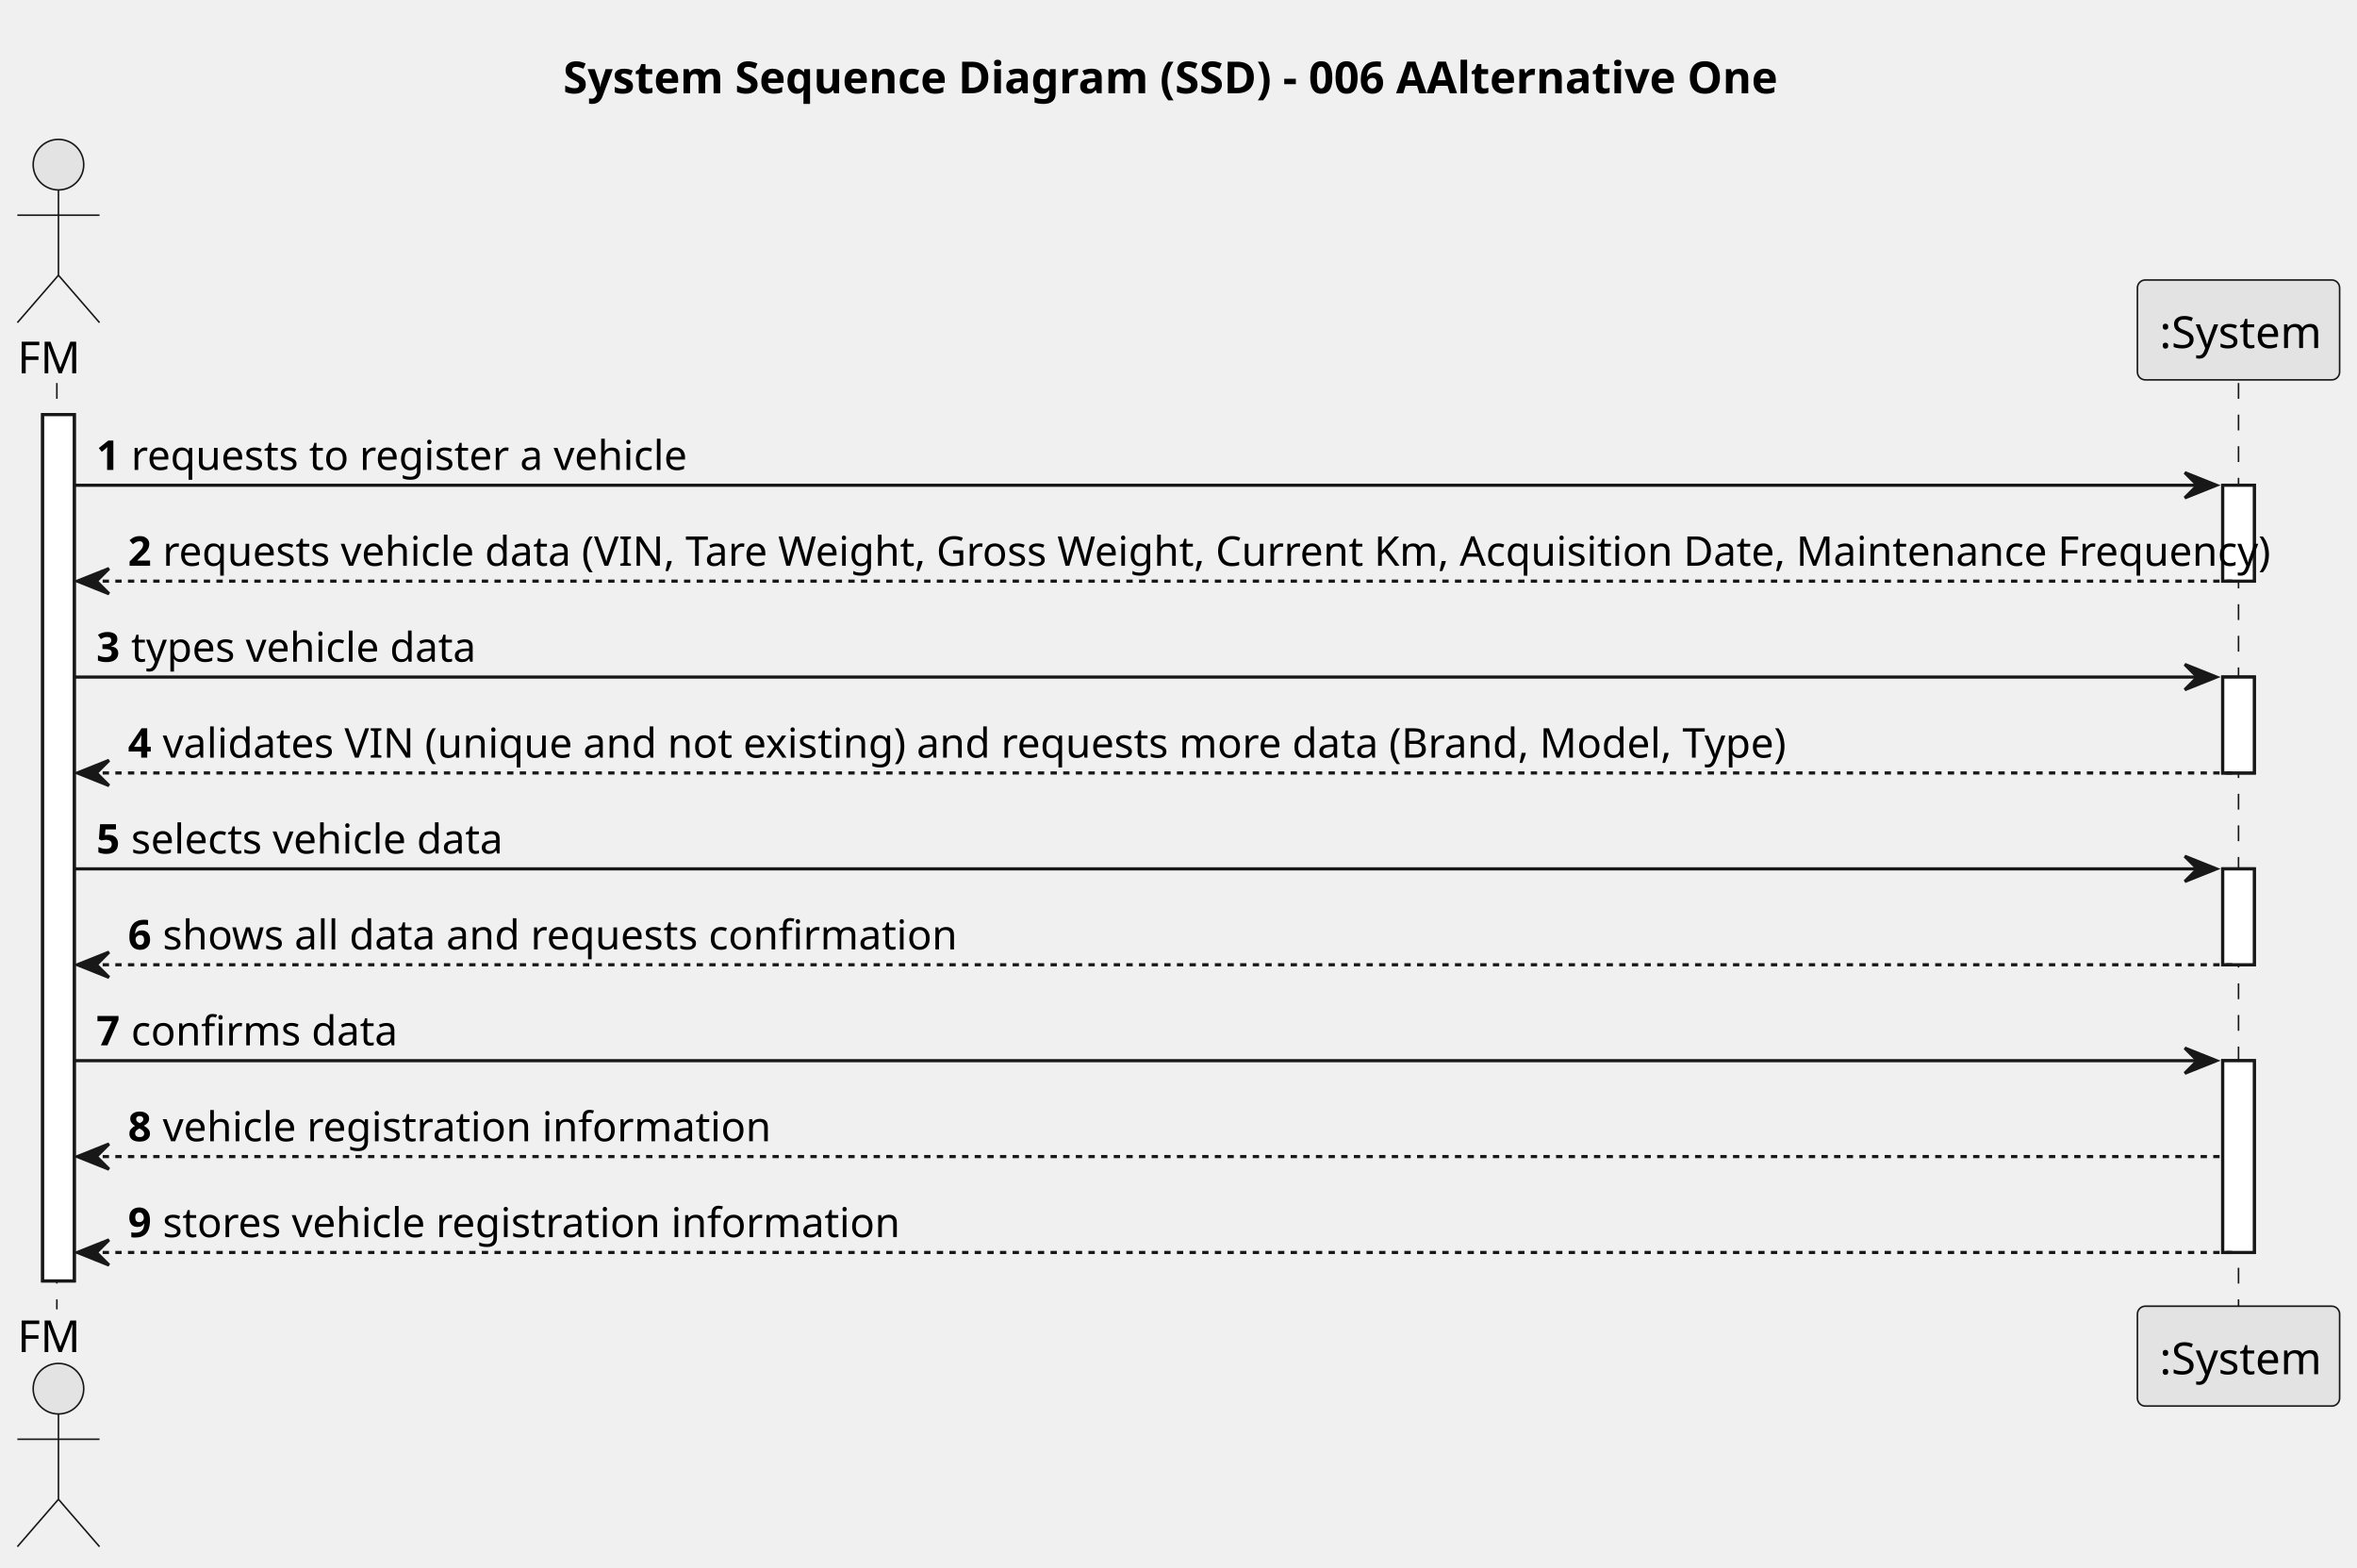
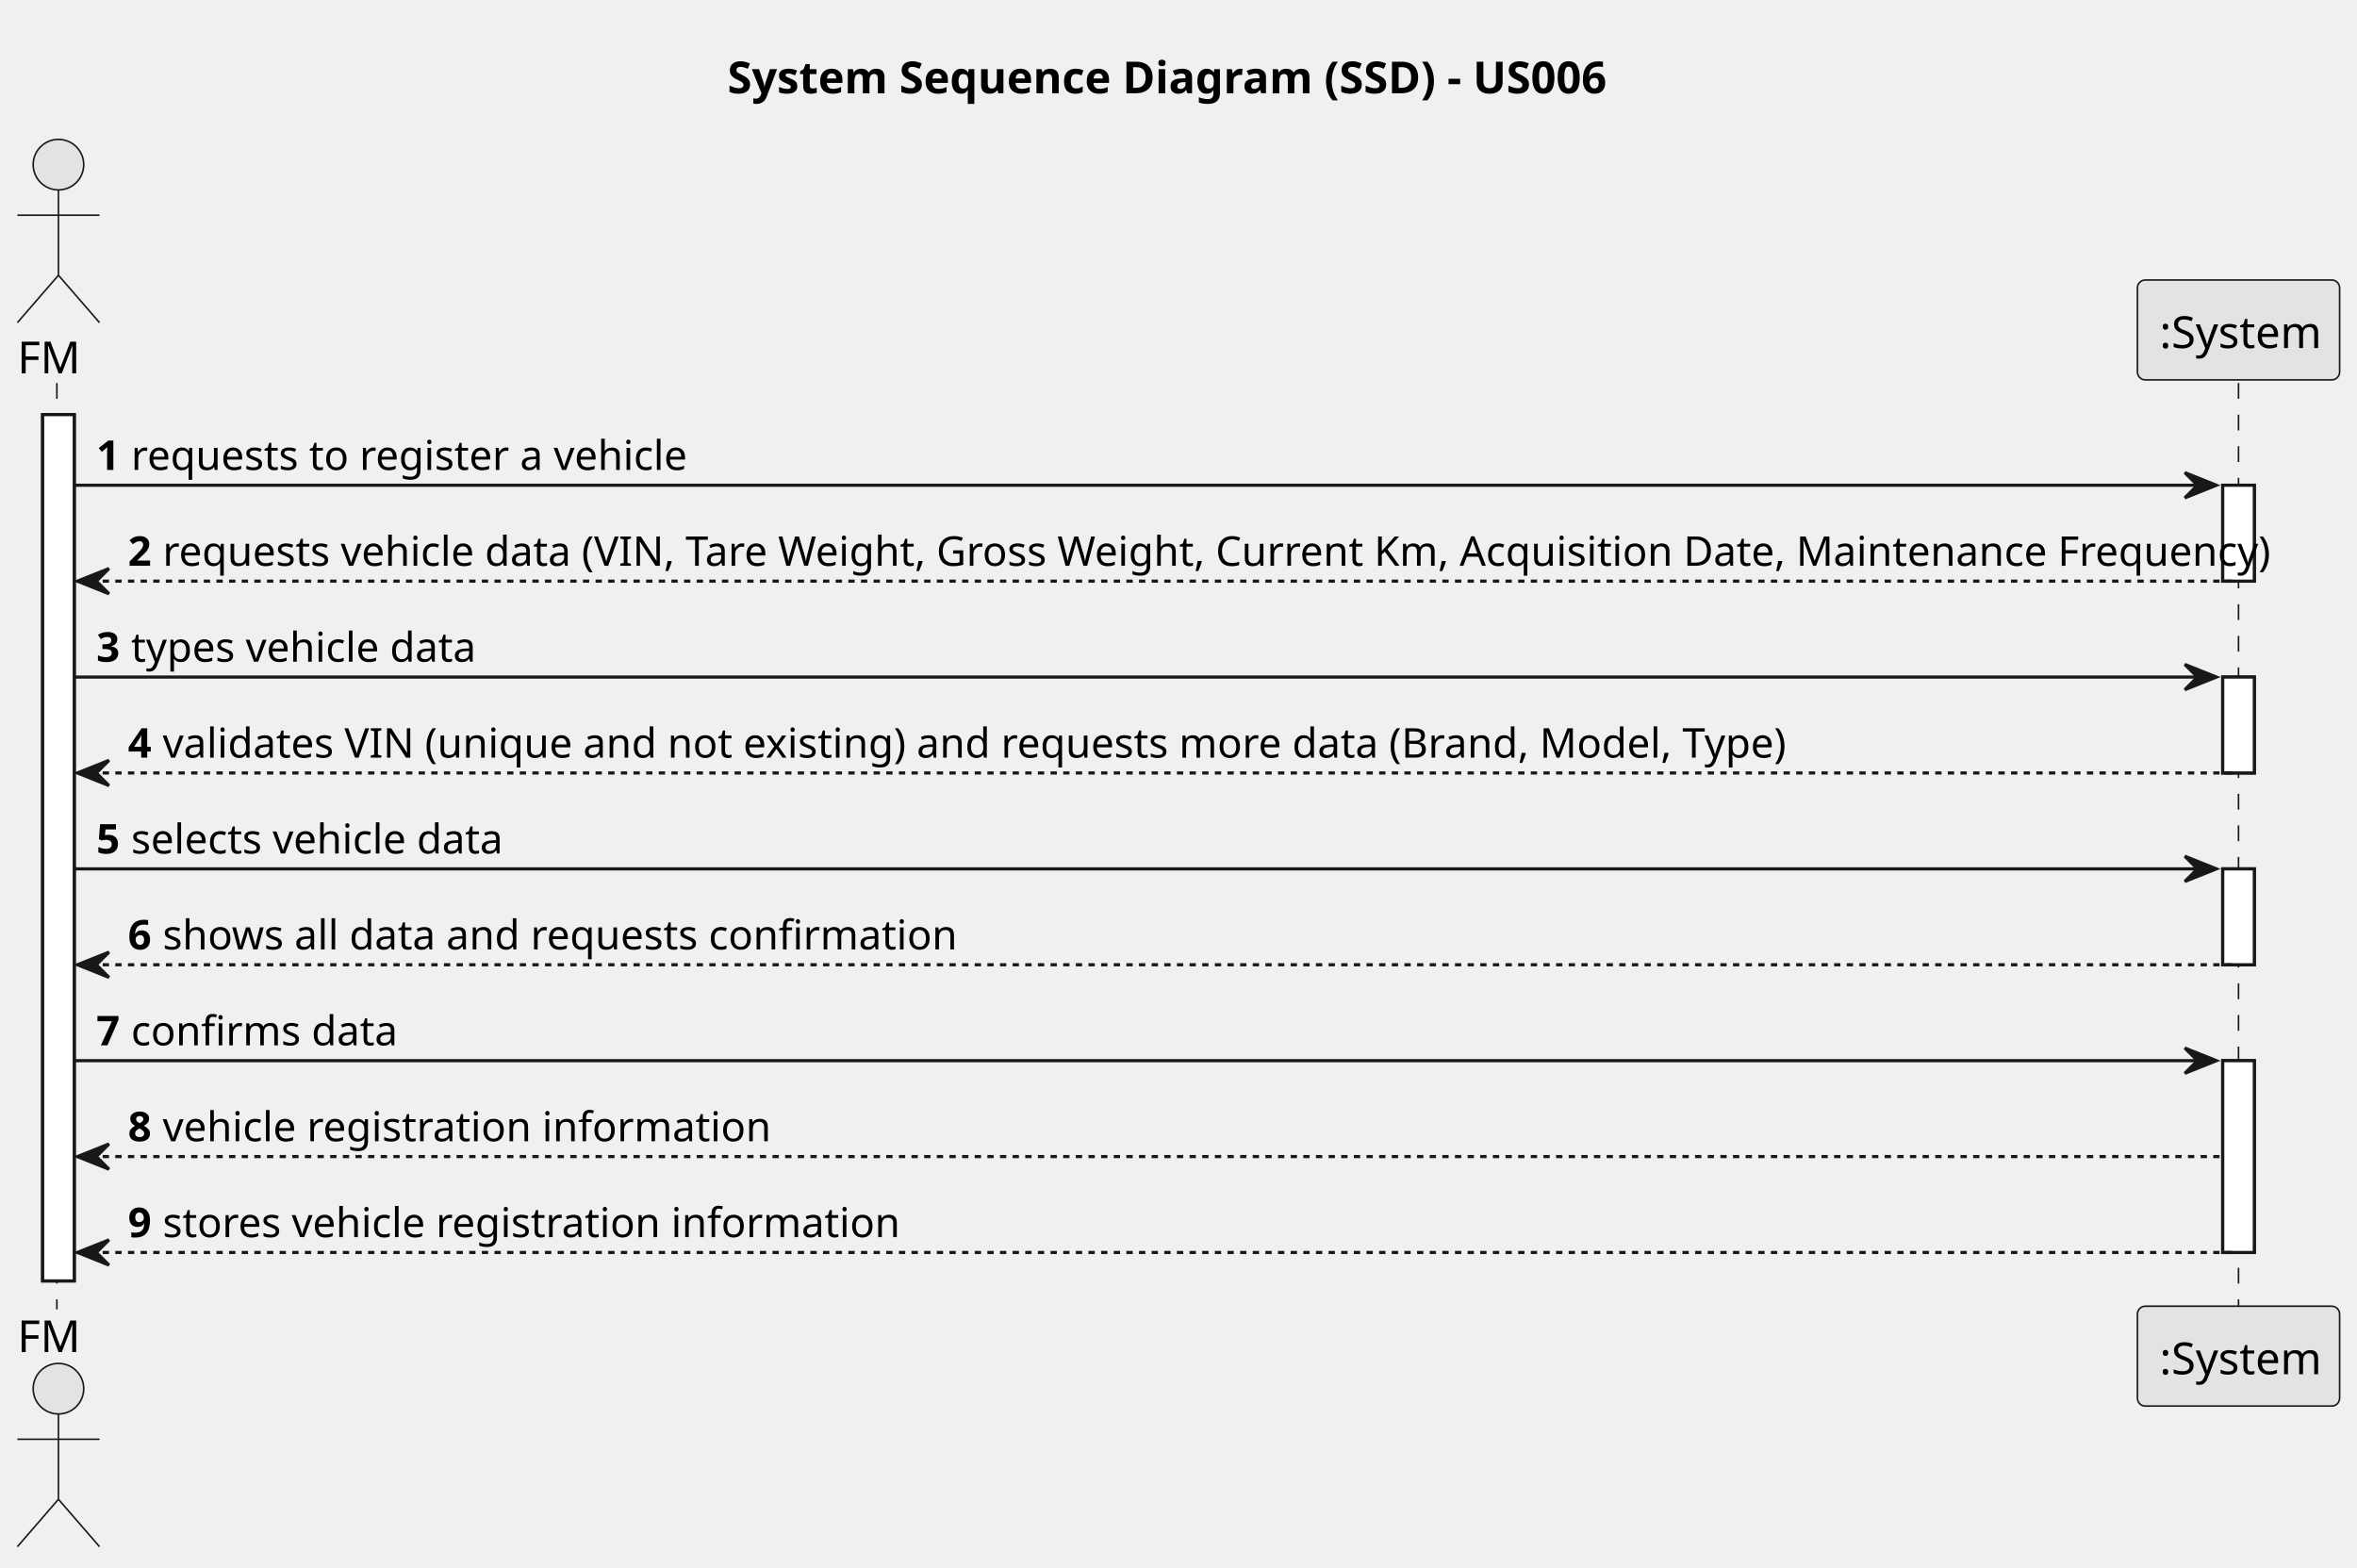
<svg xmlns="http://www.w3.org/2000/svg" contentStyleType="text/css" height="496px" preserveAspectRatio="none" style="width:746px;height:496px;background:#FFFFFF;" version="1.1" viewBox="0 0 746 496" width="746px" zoomAndPan="magnify">
  <defs />
  <g>
-     <text fill="#000000" font-family="sans-serif" font-size="14" font-weight="bold" lengthAdjust="spacing" textLength="388" x="178.25" y="29.533">System Sequence Diagram (SSD) - 006 AAlternative One</text>
+     <text fill="#000000" font-family="sans-serif" font-size="14" font-weight="bold" lengthAdjust="spacing" textLength="284" x="230.25" y="29.533">System Sequence Diagram (SSD) - US006</text>
    <rect fill="#FFFFFF" height="274.164" style="stroke:#181818;stroke-width:1.0;" width="10" x="13.5" y="131.219" />
    <rect fill="#FFFFFF" height="30.352" style="stroke:#181818;stroke-width:1.0;" width="10" x="703.5" y="153.57" />
    <rect fill="#FFFFFF" height="30.352" style="stroke:#181818;stroke-width:1.0;" width="10" x="703.5" y="214.273" />
    <rect fill="#FFFFFF" height="30.352" style="stroke:#181818;stroke-width:1.0;" width="10" x="703.5" y="274.977" />
    <rect fill="#FFFFFF" height="60.703" style="stroke:#181818;stroke-width:1.0;" width="10" x="703.5" y="335.68" />
    <line style="stroke:#181818;stroke-width:0.5;stroke-dasharray:5.0,5.0;" x1="18" x2="18" y1="121.219" y2="414.383" />
    <line style="stroke:#181818;stroke-width:0.5;stroke-dasharray:5.0,5.0;" x1="708.5" x2="708.5" y1="121.219" y2="414.383" />
    <text fill="#000000" font-family="sans-serif" font-size="14" lengthAdjust="spacing" textLength="20" x="5.5" y="118.143">FM</text>
    <ellipse cx="18.5" cy="52.109" fill="#E3E3E3" rx="8" ry="8" style="stroke:#181818;stroke-width:0.5;" />
    <path d="M18.5,60.109 L18.5,87.109 M5.5,68.109 L31.5,68.109 M18.5,87.109 L5.5,102.109 M18.5,87.109 L31.5,102.109 " fill="none" style="stroke:#181818;stroke-width:0.5;" />
    <text fill="#000000" font-family="sans-serif" font-size="14" lengthAdjust="spacing" textLength="20" x="5.5" y="427.916">FM</text>
    <ellipse cx="18.5" cy="439.492" fill="#E3E3E3" rx="8" ry="8" style="stroke:#181818;stroke-width:0.5;" />
    <path d="M18.5,447.492 L18.5,474.492 M5.5,455.492 L31.5,455.492 M18.5,474.492 L5.5,489.492 M18.5,474.492 L31.5,489.492 " fill="none" style="stroke:#181818;stroke-width:0.5;" />
    <rect fill="#E3E3E3" height="31.609" rx="2.5" ry="2.5" style="stroke:#181818;stroke-width:0.5;" width="64" x="676.5" y="88.609" />
    <text fill="#000000" font-family="sans-serif" font-size="14" lengthAdjust="spacing" textLength="50" x="683.5" y="110.143">:System</text>
    <rect fill="#E3E3E3" height="31.609" rx="2.5" ry="2.5" style="stroke:#181818;stroke-width:0.5;" width="64" x="676.5" y="413.383" />
    <text fill="#000000" font-family="sans-serif" font-size="14" lengthAdjust="spacing" textLength="50" x="683.5" y="434.916">:System</text>
    <rect fill="#FFFFFF" height="274.164" style="stroke:#181818;stroke-width:1.0;" width="10" x="13.5" y="131.219" />
    <rect fill="#FFFFFF" height="30.352" style="stroke:#181818;stroke-width:1.0;" width="10" x="703.5" y="153.57" />
    <rect fill="#FFFFFF" height="30.352" style="stroke:#181818;stroke-width:1.0;" width="10" x="703.5" y="214.273" />
    <rect fill="#FFFFFF" height="30.352" style="stroke:#181818;stroke-width:1.0;" width="10" x="703.5" y="274.977" />
    <rect fill="#FFFFFF" height="60.703" style="stroke:#181818;stroke-width:1.0;" width="10" x="703.5" y="335.68" />
    <polygon fill="#181818" points="691.5,149.57,701.5,153.57,691.5,157.57,695.5,153.57" style="stroke:#181818;stroke-width:1.0;" />
    <line style="stroke:#181818;stroke-width:1.0;" x1="23.5" x2="697.5" y1="153.57" y2="153.57" />
    <text fill="#000000" font-family="sans-serif" font-size="13" font-weight="bold" lengthAdjust="spacing" textLength="7" x="30.5" y="148.714">1</text>
    <text fill="#000000" font-family="sans-serif" font-size="13" lengthAdjust="spacing" textLength="166" x="41.5" y="148.714">requests to register a vehicle</text>
    <polygon fill="#181818" points="34.5,179.922,24.5,183.922,34.5,187.922,30.5,183.922" style="stroke:#181818;stroke-width:1.0;" />
    <line style="stroke:#181818;stroke-width:1.0;stroke-dasharray:2.0,2.0;" x1="28.5" x2="707.5" y1="183.922" y2="183.922" />
    <text fill="#000000" font-family="sans-serif" font-size="13" font-weight="bold" lengthAdjust="spacing" textLength="7" x="40.5" y="179.065">2</text>
    <text fill="#000000" font-family="sans-serif" font-size="13" lengthAdjust="spacing" textLength="645" x="51.5" y="179.065">requests vehicle data (VIN, Tare Weight, Gross Weight, Current Km, Acquisition Date, Maintenance Frequency)</text>
    <polygon fill="#181818" points="691.5,210.273,701.5,214.273,691.5,218.273,695.5,214.273" style="stroke:#181818;stroke-width:1.0;" />
    <line style="stroke:#181818;stroke-width:1.0;" x1="23.5" x2="697.5" y1="214.273" y2="214.273" />
    <text fill="#000000" font-family="sans-serif" font-size="13" font-weight="bold" lengthAdjust="spacing" textLength="7" x="30.5" y="209.417">3</text>
    <text fill="#000000" font-family="sans-serif" font-size="13" lengthAdjust="spacing" textLength="104" x="41.5" y="209.417">types vehicle data</text>
    <polygon fill="#181818" points="34.5,240.625,24.5,244.625,34.5,248.625,30.5,244.625" style="stroke:#181818;stroke-width:1.0;" />
    <line style="stroke:#181818;stroke-width:1.0;stroke-dasharray:2.0,2.0;" x1="28.5" x2="707.5" y1="244.625" y2="244.625" />
    <text fill="#000000" font-family="sans-serif" font-size="13" font-weight="bold" lengthAdjust="spacing" textLength="7" x="40.5" y="239.769">4</text>
    <text fill="#000000" font-family="sans-serif" font-size="13" lengthAdjust="spacing" textLength="487" x="51.5" y="239.769">validates VIN (unique and not existing) and requests more data (Brand, Model, Type)</text>
    <polygon fill="#181818" points="691.5,270.977,701.5,274.977,691.5,278.977,695.5,274.977" style="stroke:#181818;stroke-width:1.0;" />
    <line style="stroke:#181818;stroke-width:1.0;" x1="23.5" x2="697.5" y1="274.977" y2="274.977" />
    <text fill="#000000" font-family="sans-serif" font-size="13" font-weight="bold" lengthAdjust="spacing" textLength="7" x="30.5" y="270.12">5</text>
    <text fill="#000000" font-family="sans-serif" font-size="13" lengthAdjust="spacing" textLength="114" x="41.5" y="270.12">selects vehicle data</text>
    <polygon fill="#181818" points="34.5,301.328,24.5,305.328,34.5,309.328,30.5,305.328" style="stroke:#181818;stroke-width:1.0;" />
    <line style="stroke:#181818;stroke-width:1.0;stroke-dasharray:2.0,2.0;" x1="28.5" x2="707.5" y1="305.328" y2="305.328" />
    <text fill="#000000" font-family="sans-serif" font-size="13" font-weight="bold" lengthAdjust="spacing" textLength="7" x="40.5" y="300.472">6</text>
    <text fill="#000000" font-family="sans-serif" font-size="13" lengthAdjust="spacing" textLength="236" x="51.5" y="300.472">shows all data and requests confirmation</text>
    <polygon fill="#181818" points="691.5,331.68,701.5,335.68,691.5,339.68,695.5,335.68" style="stroke:#181818;stroke-width:1.0;" />
    <line style="stroke:#181818;stroke-width:1.0;" x1="23.5" x2="697.5" y1="335.68" y2="335.68" />
    <text fill="#000000" font-family="sans-serif" font-size="13" font-weight="bold" lengthAdjust="spacing" textLength="7" x="30.5" y="330.823">7</text>
    <text fill="#000000" font-family="sans-serif" font-size="13" lengthAdjust="spacing" textLength="78" x="41.5" y="330.823">confirms data</text>
    <polygon fill="#181818" points="34.5,362.031,24.5,366.031,34.5,370.031,30.5,366.031" style="stroke:#181818;stroke-width:1.0;" />
    <line style="stroke:#181818;stroke-width:1.0;stroke-dasharray:2.0,2.0;" x1="28.5" x2="702.5" y1="366.031" y2="366.031" />
    <text fill="#000000" font-family="sans-serif" font-size="13" font-weight="bold" lengthAdjust="spacing" textLength="7" x="40.5" y="361.175">8</text>
    <text fill="#000000" font-family="sans-serif" font-size="13" lengthAdjust="spacing" textLength="174" x="51.5" y="361.175">vehicle registration information</text>
    <polygon fill="#181818" points="34.5,392.383,24.5,396.383,34.5,400.383,30.5,396.383" style="stroke:#181818;stroke-width:1.0;" />
    <line style="stroke:#181818;stroke-width:1.0;stroke-dasharray:2.0,2.0;" x1="28.5" x2="707.5" y1="396.383" y2="396.383" />
    <text fill="#000000" font-family="sans-serif" font-size="13" font-weight="bold" lengthAdjust="spacing" textLength="7" x="40.5" y="391.526">9</text>
    <text fill="#000000" font-family="sans-serif" font-size="13" lengthAdjust="spacing" textLength="214" x="51.5" y="391.526">stores vehicle registration information</text>
  </g>
</svg>
